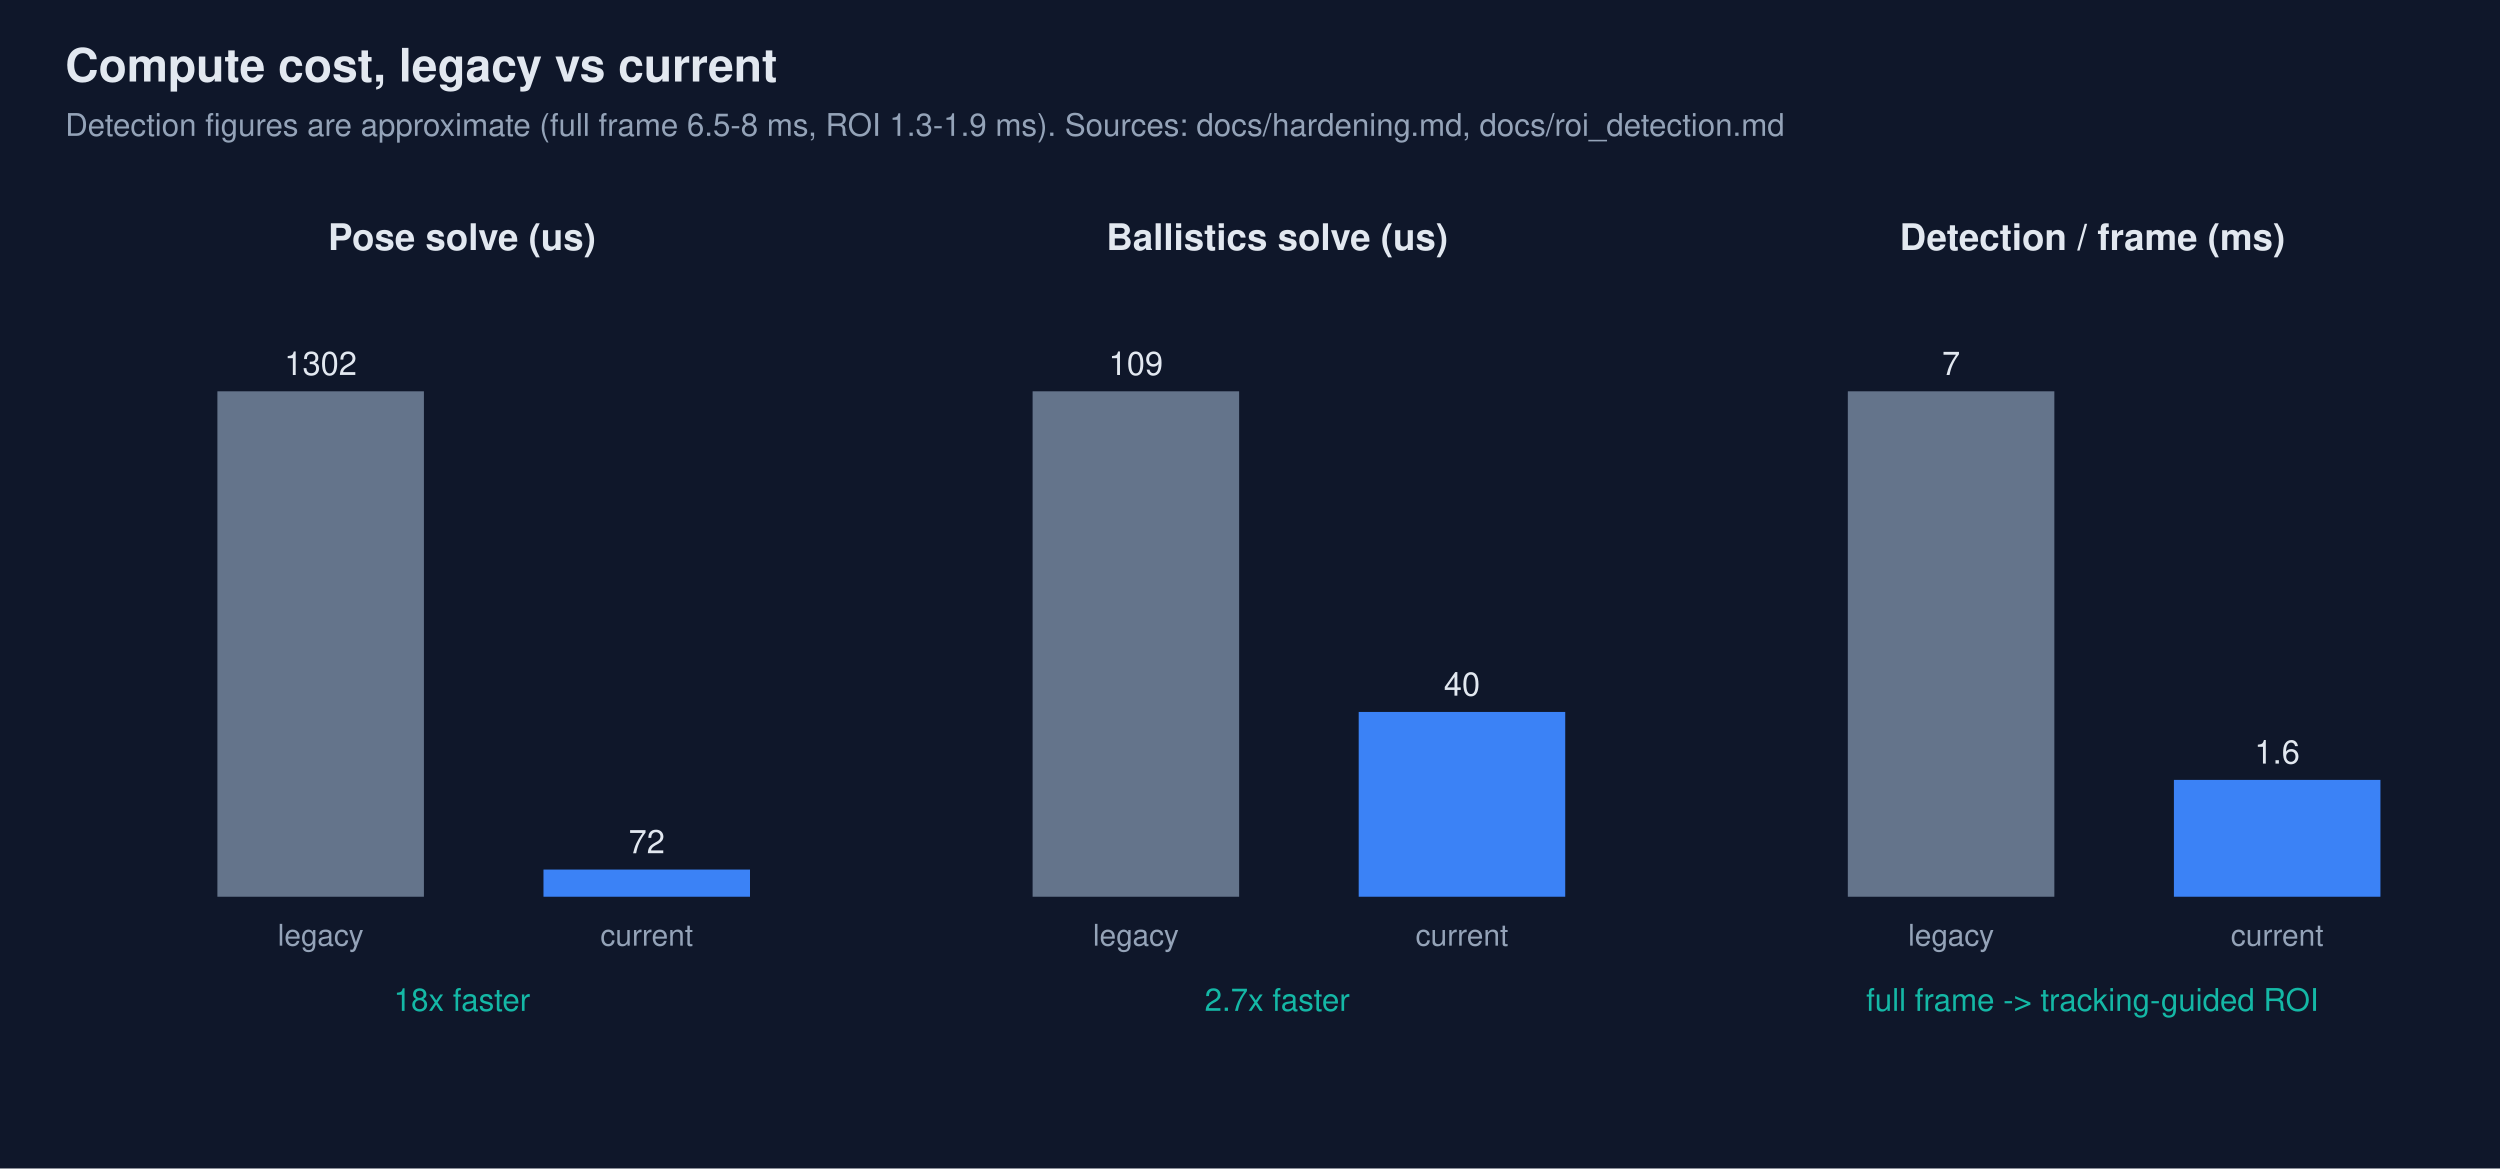
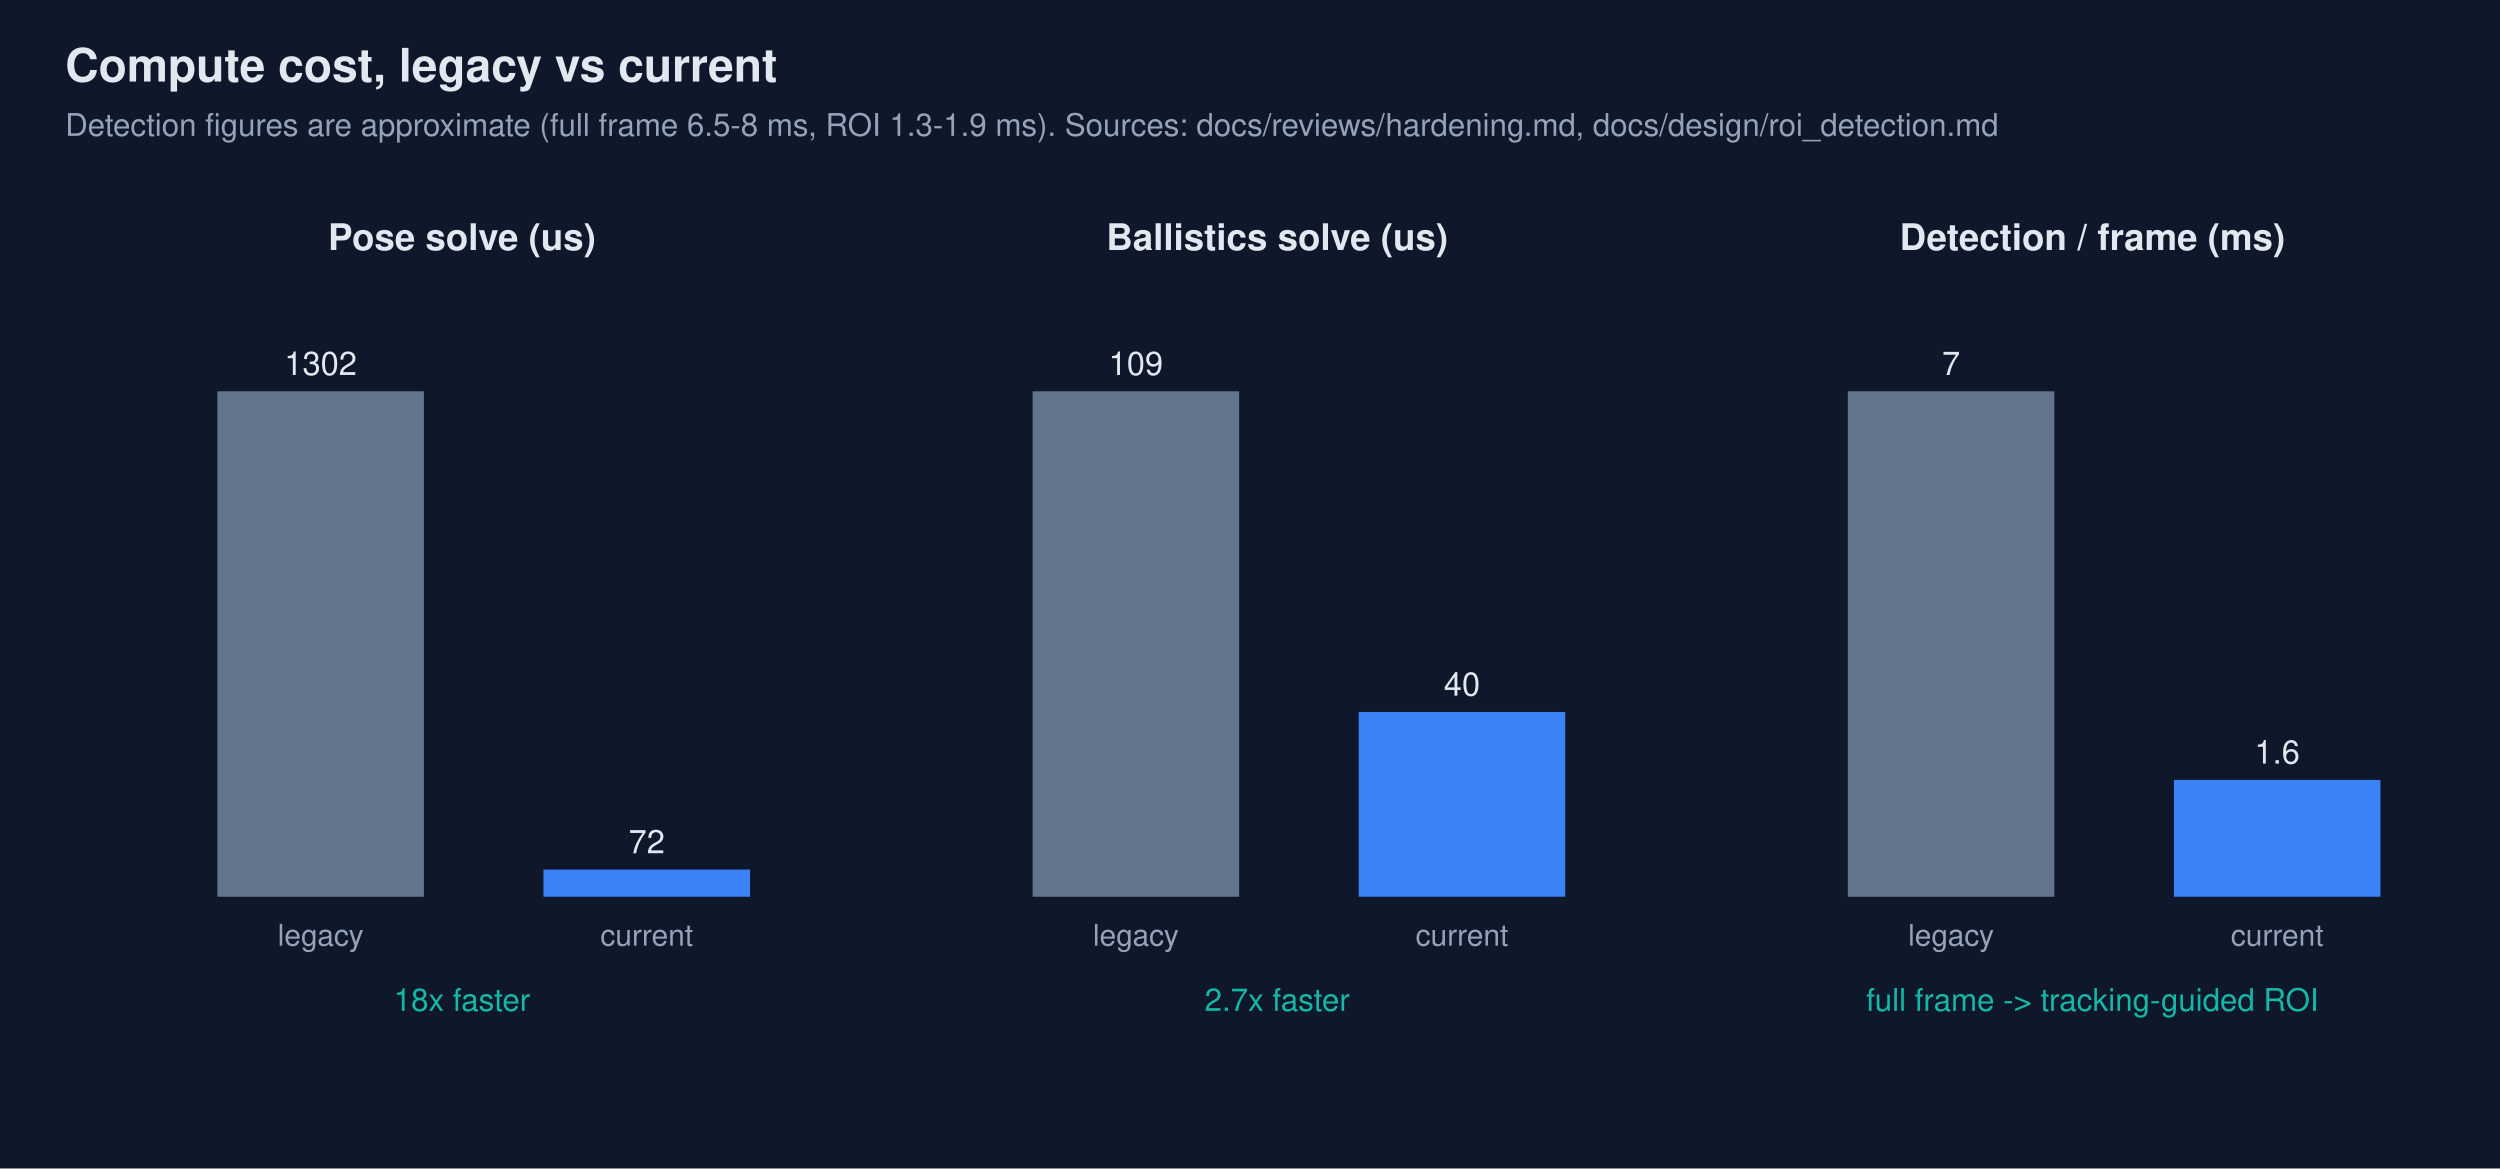
<svg xmlns="http://www.w3.org/2000/svg" width="920" height="430" viewBox="0 0 920 430" font-family="'Segoe UI', Helvetica, Arial, sans-serif">
  <rect width="920" height="430" fill="#0f172a" />
  <text x="24" y="30" font-size="17" font-weight="bold" fill="#e2e8f0">Compute cost, legacy vs current</text>
-   <text x="24" y="50" font-size="11.5" fill="#94a3b8">Detection figures are approximate (full frame 6.5-8 ms, ROI 1.3-1.9 ms). Sources: docs/hardening.md, docs/roi_detection.md</text>
+   <text x="24" y="50" font-size="11.5" fill="#94a3b8">Detection figures are approximate (full frame 6.5-8 ms, ROI 1.3-1.9 ms). Sources: docs/reviews/hardening.md, docs/design/roi_detection.md</text>
  <text x="170" y="92" font-size="13.5" font-weight="bold" text-anchor="middle" fill="#e2e8f0">Pose solve (us)</text>
  <rect x="80" y="144" width="76" height="186" fill="#64748b" />
  <text x="118" y="138" font-size="12" text-anchor="middle" fill="#e2e8f0">1302</text>
  <text x="118" y="348" font-size="11" text-anchor="middle" fill="#94a3b8">legacy</text>
  <rect x="200" y="320" width="76" height="10" fill="#3b82f6" />
  <text x="238" y="314" font-size="12" text-anchor="middle" fill="#e2e8f0">72</text>
  <text x="238" y="348" font-size="11" text-anchor="middle" fill="#94a3b8">current</text>
  <text x="170" y="372" font-size="11.5" text-anchor="middle" fill="#14b8a6">18x faster</text>
  <text x="470" y="92" font-size="13.5" font-weight="bold" text-anchor="middle" fill="#e2e8f0">Ballistics solve (us)</text>
  <rect x="380" y="144" width="76" height="186" fill="#64748b" />
  <text x="418" y="138" font-size="12" text-anchor="middle" fill="#e2e8f0">109</text>
  <text x="418" y="348" font-size="11" text-anchor="middle" fill="#94a3b8">legacy</text>
  <rect x="500" y="262" width="76" height="68" fill="#3b82f6" />
  <text x="538" y="256" font-size="12" text-anchor="middle" fill="#e2e8f0">40</text>
  <text x="538" y="348" font-size="11" text-anchor="middle" fill="#94a3b8">current</text>
  <text x="470" y="372" font-size="11.5" text-anchor="middle" fill="#14b8a6">2.7x faster</text>
  <text x="770" y="92" font-size="13.5" font-weight="bold" text-anchor="middle" fill="#e2e8f0">Detection / frame (ms)</text>
  <rect x="680" y="144" width="76" height="186" fill="#64748b" />
  <text x="718" y="138" font-size="12" text-anchor="middle" fill="#e2e8f0">7</text>
  <text x="718" y="348" font-size="11" text-anchor="middle" fill="#94a3b8">legacy</text>
  <rect x="800" y="287" width="76" height="43" fill="#3b82f6" />
  <text x="838" y="281" font-size="12" text-anchor="middle" fill="#e2e8f0">1.6</text>
  <text x="838" y="348" font-size="11" text-anchor="middle" fill="#94a3b8">current</text>
  <text x="770" y="372" font-size="11.5" text-anchor="middle" fill="#14b8a6">full frame -&gt; tracking-guided ROI</text>
</svg>
